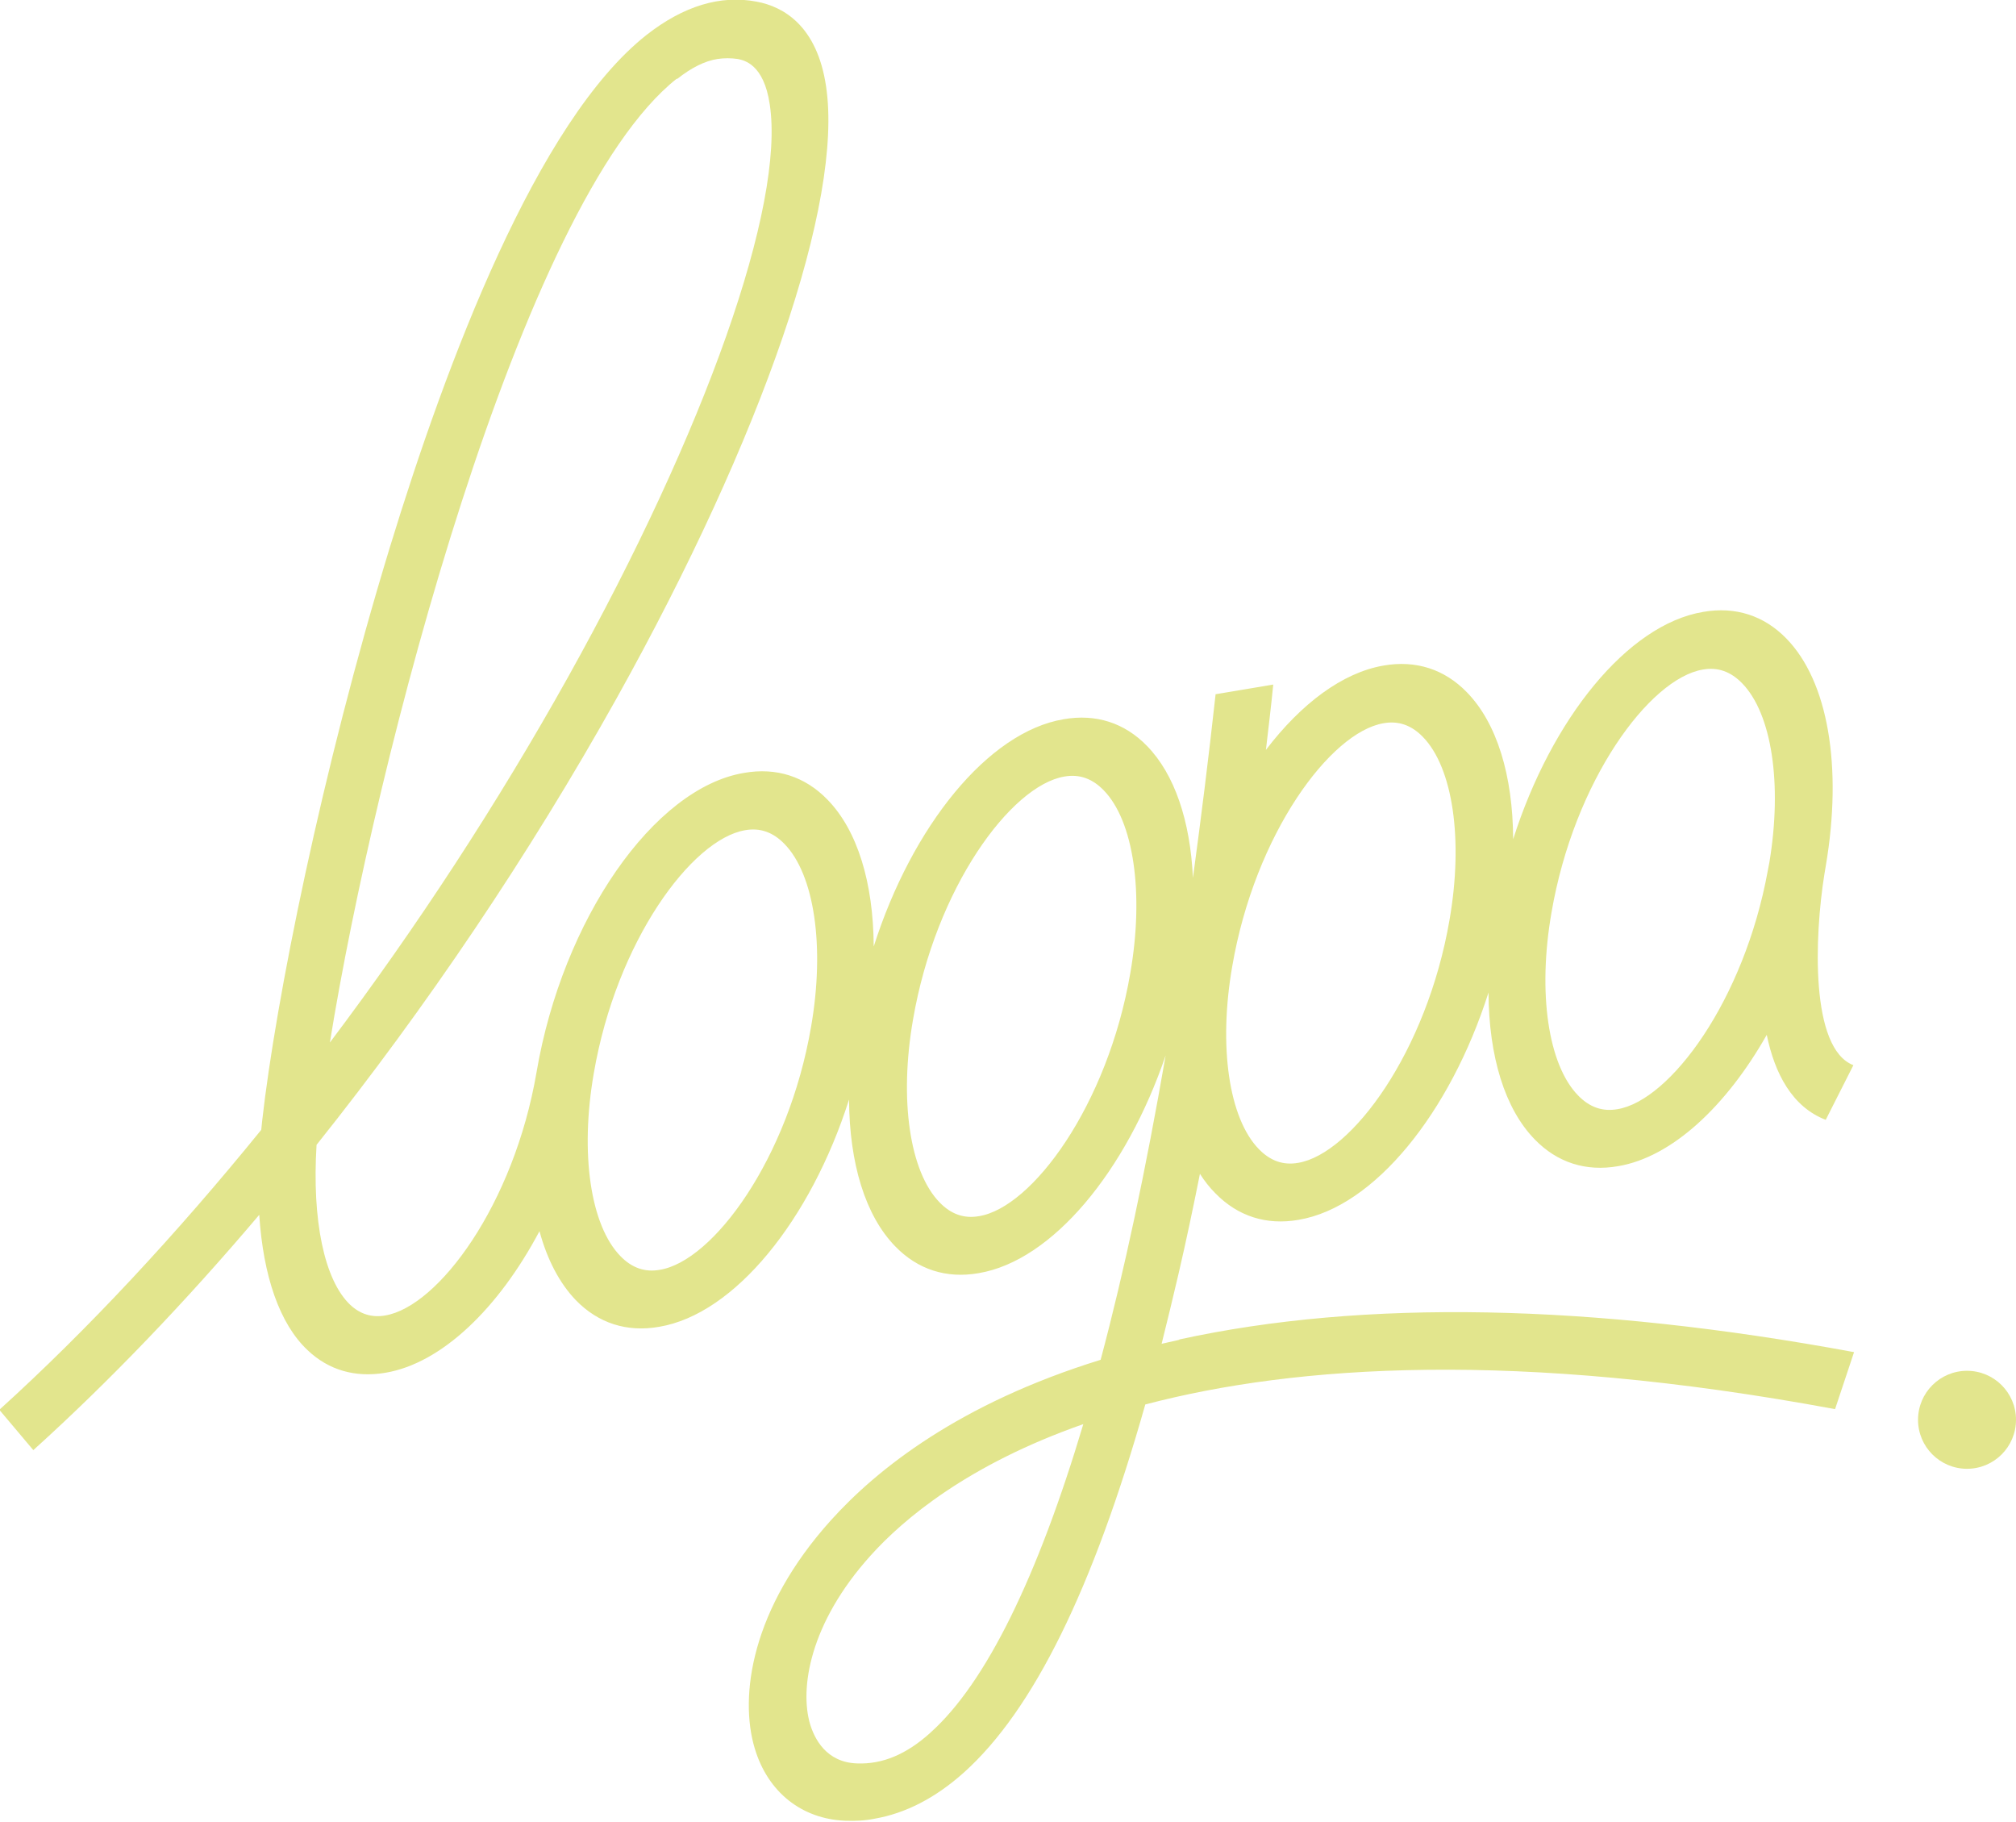
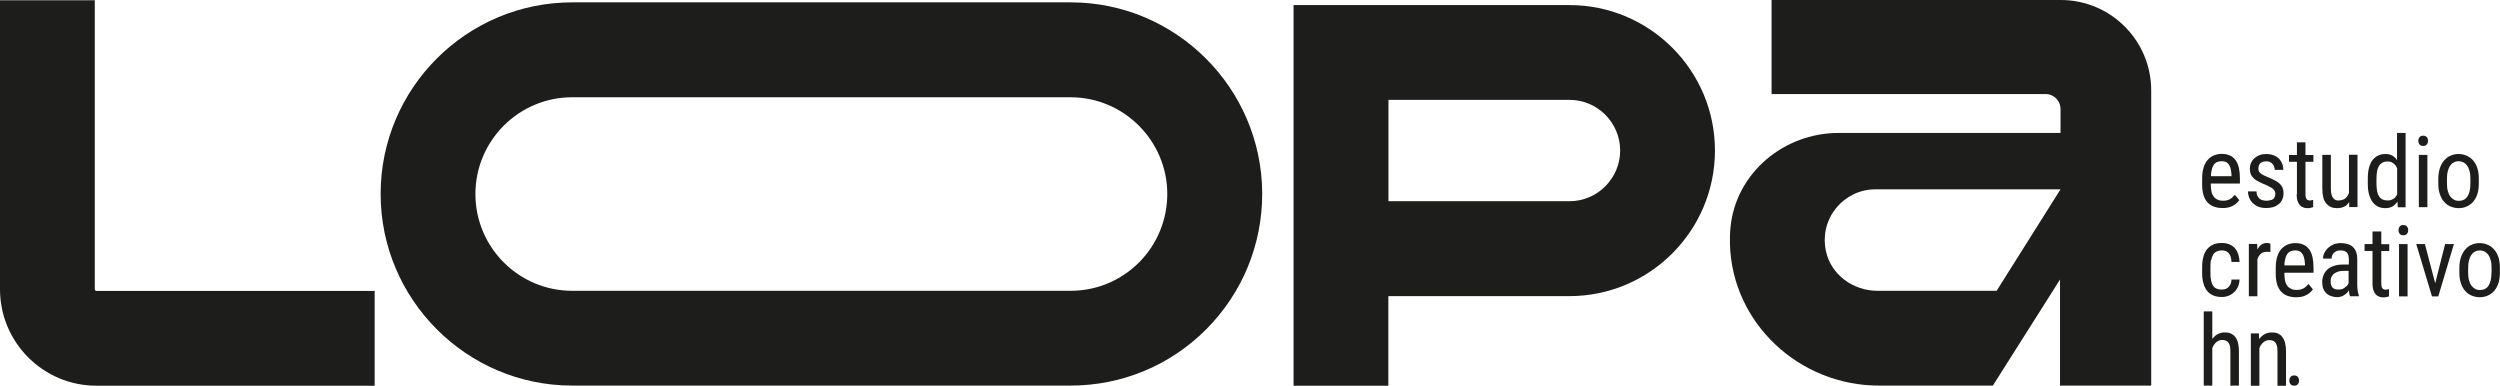
- <svg xmlns="http://www.w3.org/2000/svg" id="Capa_2" data-name="Capa 2" viewBox="0 0 60.5 54.65">
+ <svg xmlns="http://www.w3.org/2000/svg" id="Capa_2" data-name="Capa 2" viewBox="0 0 201.77 31.12">
  <defs>
    <style>
      .cls-1 {
-         fill: #e2e58d;
+         fill: #1d1d1b;
      }
    </style>
  </defs>
  <g id="Capa_1-2" data-name="Capa 1">
    <g>
-       <circle class="cls-1" cx="59.03" cy="42.6" r="1.47" />
-       <path class="cls-1" d="M35.39,40.2c-.18.04-.35.08-.53.12.17-.68.34-1.38.51-2.11.23-.99.44-1.99.64-2.99.14.22.29.41.46.58.67.69,1.53.97,2.5.8,2.27-.38,4.55-3.21,5.7-6.82.01,1.92.49,3.49,1.39,4.41.67.69,1.53.97,2.5.8,1.61-.27,3.24-1.79,4.46-3.94.24,1.16.76,2.16,1.77,2.55l.83-1.64c-1.3-.5-1.17-3.86-.87-5.73.01-.08.03-.16.04-.24.51-2.99.07-5.55-1.18-6.83-.67-.69-1.53-.97-2.5-.8-2.27.38-4.55,3.21-5.7,6.82-.01-1.92-.49-3.49-1.39-4.41-.67-.69-1.53-.97-2.5-.8-1.23.21-2.47,1.14-3.53,2.53.08-.69.16-1.34.22-1.96l-1.73.29c-.21,1.91-.44,3.75-.68,5.51-.08-1.71-.55-3.11-1.38-3.96-.67-.69-1.53-.97-2.5-.8-2.27.38-4.55,3.21-5.7,6.82-.01-1.92-.49-3.49-1.39-4.41-.67-.69-1.53-.97-2.5-.8-2.71.45-5.45,4.4-6.23,8.99-.68,3.96-2.94,7.02-4.54,7.29-.4.07-.75-.04-1.05-.32-.78-.74-1.15-2.54-1.01-4.8,3.29-4.12,6.38-8.7,9-13.39,4.4-7.89,6.81-14.92,6.29-18.37-.27-1.82-1.28-2.39-2.08-2.54-1.09-.21-2.2.13-3.31,1-3.28,2.59-5.99,9.78-7.7,15.37-2.06,6.75-3.43,13.64-3.83,17.19-.01.1-.02.2-.03.29-2.55,3.14-5.21,6-7.86,8.4l1.02,1.21c2.28-2.06,4.57-4.45,6.78-7.06.12,1.84.61,3.27,1.45,4.06.63.6,1.43.83,2.33.68,1.69-.28,3.4-1.93,4.63-4.25.23.85.6,1.56,1.09,2.07.67.69,1.53.97,2.5.8,2.27-.38,4.55-3.21,5.7-6.82.01,1.92.49,3.49,1.39,4.41.67.69,1.53.97,2.5.8,2.21-.37,4.43-3.06,5.61-6.53-.59,3.41-1.24,6.47-1.95,9.13-4.24,1.31-6.71,3.28-8.09,4.81-2.4,2.66-2.76,5.29-2.29,6.85.39,1.31,1.41,2.12,2.72,2.17.29.01.58,0,.87-.06.93-.16,1.83-.62,2.69-1.39,2.08-1.87,3.87-5.5,5.44-11.04,4.53-1.19,11.16-1.63,20.7.14l.57-1.71c-7.89-1.46-14.71-1.59-20.25-.38ZM46.56,27.38c.68-3.96,2.94-7.02,4.54-7.29.45-.08.84.06,1.18.41.89.91,1.21,3.01.82,5.37-.01.06-.03.15-.05.26-.71,3.89-2.93,6.89-4.51,7.15-.45.08-.84-.06-1.18-.41-.9-.92-1.22-3.08-.8-5.49ZM36.98,28.99c.68-3.96,2.94-7.02,4.54-7.29.45-.08.84.06,1.18.41.9.92,1.22,3.08.8,5.49-.68,3.96-2.94,7.02-4.54,7.29-.45.08-.84-.06-1.18-.41-.9-.92-1.22-3.08-.8-5.49ZM20.32,2.37c.43-.34.83-.54,1.21-.6.2-.03.41-.03.61,0,.19.04.78.15.96,1.36.46,3.03-1.92,9.77-6.05,17.18-2.12,3.8-4.55,7.52-7.15,10.97,1.36-8.44,5.73-25.22,10.41-28.92ZM24.34,30.81h0c-.68,3.96-2.94,7.03-4.54,7.29-.45.08-.84-.06-1.18-.41-.9-.92-1.22-3.08-.8-5.49,0,0,0,0,0,0h0s0,0,0,0c.68-3.96,2.94-7.02,4.54-7.29.45-.08.84.06,1.18.41.9.92,1.22,3.08.8,5.49ZM33.92,29.2c-.68,3.96-2.94,7.03-4.54,7.29-.45.08-.84-.06-1.18-.41-.9-.92-1.22-3.08-.8-5.49.68-3.96,2.94-7.02,4.54-7.29.45-.08.84.06,1.18.41.9.92,1.22,3.08.8,5.49ZM27.92,51.99c-.72.65-1.44.95-2.2.92-.93-.03-1.28-.75-1.41-1.18-.31-1.05-.03-3.01,1.82-5.06.98-1.09,2.92-2.73,6.38-3.94-1.37,4.59-2.92,7.76-4.58,9.25Z" />
+       <path class="cls-1" d="M7.65,23.35V.02H0v23.33c0,4.29,3.49,7.78,7.78,7.78h22.46v-7.65H7.78c-.07,0-.12-.06-.12-.12Z" />
+       <path class="cls-1" d="M86.4.19h-40.22c-8.53,0-15.46,6.94-15.46,15.46s6.94,15.47,15.46,15.47h40.22c4.14,0,8.04-1.62,10.96-4.55,2.92-2.94,4.52-6.84,4.51-10.98-.04-8.49-6.97-15.4-15.46-15.4ZM91.94,21.17c-1.48,1.48-3.44,2.3-5.54,2.3h-40.22c-4.31,0-7.81-3.5-7.81-7.81s3.5-7.81,7.81-7.81h40.22c4.29,0,7.79,3.49,7.81,7.78,0,2.09-.8,4.06-2.28,5.55Z" />
+       <path class="cls-1" d="M126.67.41h-22.27v30.72h7.65v-7.23h14.61c6.48,0,11.75-5.27,11.75-11.75S133.14.41,126.67.41ZM126.67,16.24h-14.61v-8.18h14.61c2.26,0,4.09,1.84,4.09,4.09s-1.84,4.09-4.09,4.09Z" />
+       <path class="cls-1" d="M166.33,0h-23.35v7.59h22.12c.66,0,1.2.54,1.2,1.2v1.94h-17.92c-4.39,0-8.26,3.21-8.71,7.57-.03.25-.04.51-.05.76,0,.21,0,.42,0,.63.17,6.41,5.61,11.43,12.02,11.43h9.2l5.42-8.56v8.56h7.36V7.3c0-4.03-3.27-7.3-7.3-7.3ZM161.15,23.47h-9.63c-1.96,0-3.77-1.31-4.16-3.24-.54-2.63,1.47-4.95,4-4.95h14.94l-5.15,8.18Z" />
+       <g>
+         <path class="cls-1" d="M180.43,12.93c-.12-.17-.27-.3-.46-.38-.19-.09-.41-.13-.68-.13-.2,0-.39.04-.58.11-.19.07-.36.19-.5.34-.15.16-.27.36-.35.62-.09.26-.13.57-.13.94v.48c0,.32.04.6.11.84.08.24.18.43.33.59s.32.27.52.34.43.11.68.11.45-.03.63-.09c.17-.06.32-.14.44-.24.12-.1.22-.2.29-.31l-.36-.43c-.11.14-.24.26-.39.35-.15.09-.34.13-.57.13-.16,0-.3-.02-.42-.08-.12-.05-.23-.13-.31-.23s-.15-.24-.19-.4c-.04-.16-.06-.36-.06-.58v-.1h2.35v-.4c0-.32-.03-.61-.08-.85-.06-.25-.14-.45-.26-.62ZM180.09,14.22h-1.65c0-.18.02-.35.06-.49.04-.19.1-.33.18-.44.08-.11.17-.18.28-.22.11-.04.23-.06.35-.06.2,0,.36.05.46.14s.19.23.24.39.08.36.09.58v.1Z" />
+         <path class="cls-1" d="M183.29,16.13c-.1.05-.23.07-.39.07-.12,0-.23-.02-.35-.06-.12-.04-.22-.12-.3-.23s-.13-.26-.13-.46h-.69c0,.23.06.45.17.66.11.2.28.37.5.49.22.13.49.19.81.19.21,0,.4-.03.57-.08s.32-.14.44-.24.22-.23.28-.38c.07-.15.1-.32.1-.5,0-.23-.05-.42-.15-.57-.1-.15-.25-.29-.44-.4-.19-.11-.44-.23-.72-.34-.15-.07-.27-.12-.36-.17-.09-.05-.17-.1-.22-.15-.06-.05-.09-.1-.11-.16-.02-.06-.03-.12-.03-.2,0-.1.02-.2.06-.29.04-.09.11-.16.21-.21.1-.05.22-.08.37-.08s.27.03.37.1c.1.07.18.15.23.26.05.1.08.21.08.33h.69c0-.24-.05-.46-.16-.65-.11-.19-.26-.35-.47-.46s-.45-.17-.74-.17c-.2,0-.39.03-.55.09-.16.06-.3.15-.42.26-.12.11-.21.24-.27.38s-.09.3-.09.47.03.32.08.44.14.23.24.33.24.18.39.26.33.16.53.24c.2.09.36.17.48.24.12.08.2.15.26.23.05.08.08.17.08.28,0,.11-.03.21-.08.3-.05.09-.13.15-.24.2Z" />
+         <path class="cls-1" d="M185.36,15.67c0,.28.04.5.12.67.08.17.18.28.31.35.13.07.26.11.41.11.12,0,.22,0,.3-.03.08-.02.14-.04.19-.05v-.59s-.06.02-.11.03c-.06.01-.11.02-.16.02-.06,0-.12-.01-.17-.04-.06-.02-.1-.07-.13-.14s-.05-.18-.05-.32v-2.62h.64v-.55h-.64v-1.02h-.69v1.02h-.64v.55h.64v2.62Z" />
+         <path class="cls-1" d="M187.76,16.43c.1.12.23.22.37.28.14.06.3.09.47.09.26,0,.47-.05.65-.15.15-.08.25-.2.35-.34v.4h.67v-4.22h-.69v3.08c-.06.17-.15.32-.28.43-.15.12-.34.18-.59.18-.07,0-.14-.01-.21-.04-.07-.03-.13-.08-.19-.15-.06-.07-.1-.17-.14-.29-.03-.12-.05-.28-.05-.47v-2.73h-.69v2.72c0,.28.03.52.08.72s.13.36.24.49Z" />
+         <path class="cls-1" d="M194.15,16.72v-5.99h-.69v2.2c-.1-.16-.23-.29-.38-.37-.16-.09-.34-.13-.56-.13s-.4.04-.58.12c-.17.08-.32.2-.45.36-.13.16-.22.37-.29.62-.07.25-.1.55-.1.9v.39c0,.33.03.62.1.87.07.25.17.45.29.62.13.17.28.29.45.37s.36.12.57.12.41-.04.57-.13c.16-.09.29-.22.4-.38,0,0,0-.02.01-.03l.03.47h.63ZM193.17,16.04c-.12.09-.28.14-.47.14-.16,0-.29-.03-.41-.08-.11-.06-.21-.14-.28-.25s-.13-.26-.16-.43c-.03-.17-.05-.38-.05-.61v-.39c0-.23.02-.44.05-.61.03-.17.09-.32.16-.43.07-.11.17-.2.28-.26.12-.06.25-.09.41-.09.14,0,.26.03.37.09.1.06.19.13.27.23.05.07.09.15.13.23v2.08s0,.01,0,.02c-.07.15-.17.28-.29.37Z" />
+         <path class="cls-1" d="M195.57,11.78c.13,0,.23-.04.29-.12.07-.08.1-.17.1-.29,0-.12-.03-.22-.1-.3-.07-.08-.16-.12-.29-.12s-.23.04-.29.12c-.07.08-.1.18-.1.3s.03.21.1.29c.06.08.16.12.29.12Z" />
+         <rect class="cls-1" x="195.22" y="12.5" width=".69" height="4.22" />
+         <path class="cls-1" d="M199.59,16.3c.15-.17.26-.37.35-.62.08-.25.12-.54.12-.86v-.4c0-.33-.04-.62-.12-.86-.08-.25-.2-.45-.35-.62-.15-.17-.32-.29-.52-.38-.2-.08-.41-.13-.64-.13s-.44.04-.64.13c-.2.08-.37.21-.52.38-.15.17-.26.37-.35.62-.08.25-.13.54-.13.86v.4c0,.33.04.62.13.86.08.25.2.46.35.62.15.17.32.29.52.37.2.08.41.13.64.13s.44-.04.64-.13c.2-.08.37-.21.52-.37ZM198.43,16.21c-.13,0-.26-.03-.37-.09-.11-.06-.21-.15-.3-.26-.09-.12-.15-.26-.2-.44-.05-.17-.07-.38-.07-.61v-.4c0-.23.02-.43.07-.61.05-.17.11-.32.2-.44.08-.12.18-.21.3-.26.11-.06.24-.09.37-.09s.26.03.38.09.22.15.3.26c.09.12.15.26.2.44.05.17.07.38.07.61v.4c0,.23-.02.43-.06.61-.04.17-.1.32-.18.44-.08.12-.18.21-.29.26-.12.06-.26.09-.41.09Z" />
+         <path class="cls-1" d="M178.46,21.01c.03-.17.08-.31.14-.43.07-.12.16-.21.28-.27.12-.06.27-.1.45-.1.16,0,.29.04.4.1.11.07.2.17.26.31.07.14.1.31.11.52h.65c-.01-.32-.08-.6-.19-.83s-.28-.4-.49-.52c-.21-.12-.46-.18-.74-.18s-.51.04-.71.13c-.2.09-.37.22-.5.38s-.23.37-.29.61c-.07.24-.1.51-.1.82v.48c0,.31.03.58.1.82.06.24.16.44.29.61s.3.3.5.38c.2.09.44.13.71.13.25,0,.49-.06.7-.18.21-.12.38-.28.51-.49s.2-.46.21-.74h-.65c-.01.19-.05.35-.13.47s-.17.21-.28.26c-.11.06-.24.08-.38.08-.18,0-.33-.03-.45-.09s-.21-.16-.28-.28c-.07-.12-.11-.26-.14-.43-.03-.17-.04-.35-.04-.56v-.48c0-.21.01-.39.04-.56Z" />
+         <path class="cls-1" d="M182.19,20.91c.04-.11.09-.21.15-.29.07-.09.15-.17.25-.22.1-.05.21-.08.34-.08.06,0,.11,0,.16,0,.04,0,.1.01.15.02v-.67s-.06-.02-.12-.04-.11-.02-.15-.02c-.19,0-.35.05-.48.15-.12.09-.22.22-.3.37l-.02-.44h-.67v4.22h.69v-3.01Z" />
+         <path class="cls-1" d="M186.37,20.13c-.12-.17-.27-.3-.46-.38-.19-.09-.41-.13-.68-.13-.2,0-.39.04-.58.11-.19.07-.36.19-.5.34-.15.16-.27.36-.35.62-.09.26-.13.57-.13.94v.48c0,.32.04.6.11.84.08.24.18.43.33.59s.32.27.52.34.43.11.68.11.45-.03.63-.09c.17-.06.32-.14.44-.24.12-.1.22-.2.29-.31l-.36-.43c-.11.14-.24.26-.39.35-.15.09-.34.13-.57.13-.16,0-.3-.02-.42-.08-.12-.05-.23-.13-.31-.23s-.15-.24-.19-.4c-.04-.16-.06-.36-.06-.58v-.1h2.35v-.4c0-.32-.03-.61-.08-.85-.06-.25-.14-.45-.26-.62ZM186.02,21.42h-1.65c0-.18.02-.35.06-.49.04-.19.1-.33.18-.44.08-.11.17-.18.28-.22.11-.04.23-.06.35-.06.2,0,.36.05.46.14s.19.23.24.39.08.36.09.58v.1Z" />
+         <path class="cls-1" d="M190.25,23v-2.08c0-.31-.06-.57-.17-.76-.11-.19-.27-.33-.47-.41s-.43-.13-.69-.13c-.22,0-.42.04-.59.11-.17.07-.32.17-.45.29-.12.12-.22.26-.29.4-.07.15-.1.3-.1.45h.69c0-.12.03-.23.08-.33.06-.1.14-.18.24-.24.11-.06.23-.09.38-.09s.28.02.38.07c.1.05.18.12.23.22.05.1.08.24.08.4v.45h-.48c-.28,0-.52.04-.73.11s-.38.17-.52.29c-.14.13-.24.28-.31.45s-.11.36-.11.56c0,.27.05.49.15.67.1.18.24.32.43.41s.4.14.64.14c.17,0,.32-.04.45-.1.13-.07.25-.16.35-.26.06-.06.09-.13.14-.2,0,.05,0,.1.01.16.02.14.04.25.08.33h.71v-.06c-.04-.11-.07-.25-.1-.41-.02-.16-.03-.31-.03-.45ZM189.2,23.25c-.13.08-.29.12-.46.12-.14,0-.26-.02-.36-.07-.09-.04-.16-.12-.21-.22s-.07-.23-.07-.4c0-.13.02-.25.08-.35.05-.1.12-.19.22-.26s.21-.12.34-.16.28-.05.45-.05h.36v.95s-.01.09-.04.14c-.07.11-.18.21-.31.29Z" />
+         <path class="cls-1" d="M192.17,18.68h-.69v1.02h-.64v.55h.64v2.62c0,.28.04.5.12.67.08.17.18.28.31.35.13.07.26.11.41.11.12,0,.22,0,.3-.03.08-.02.14-.04.19-.05v-.59s-.06.02-.11.03c-.06.01-.11.02-.16.02-.06,0-.12-.01-.17-.04-.06-.02-.1-.07-.13-.14s-.05-.18-.05-.32v-2.62h.64v-.55h-.64v-1.02Z" />
+         <rect class="cls-1" x="193.62" y="19.7" width=".69" height="4.22" />
+         <path class="cls-1" d="M193.97,18.16c-.13,0-.23.04-.29.12-.07.08-.1.18-.1.3s.03.21.1.29c.06.08.16.12.29.12s.23-.04.29-.12c.07-.08.1-.17.1-.29,0-.12-.03-.22-.1-.3-.07-.08-.16-.12-.29-.12Z" />
+         <path class="cls-1" d="M185.16,30.3c-.13,0-.23.04-.29.12-.07.08-.1.18-.1.3s.03.21.1.29c.06.08.16.12.29.12s.23-.04.29-.12c.07-.08.1-.17.1-.29,0-.12-.03-.22-.1-.3-.07-.08-.16-.12-.29-.12Z" />
+         <polygon class="cls-1" points="196.54 22.86 195.71 19.7 195.01 19.7 196.28 23.92 196.34 23.92 196.73 23.92 196.79 23.92 198.05 19.7 197.34 19.7 196.54 22.86" />
+         <path class="cls-1" d="M201.64,20.75c-.08-.25-.2-.45-.35-.62-.15-.17-.32-.29-.52-.38-.2-.08-.41-.13-.64-.13s-.44.04-.64.13c-.2.08-.37.21-.52.38-.15.17-.26.37-.35.62-.08.25-.13.54-.13.86v.4c0,.33.04.62.13.86.08.25.2.46.35.62.15.17.32.29.52.37.2.08.41.13.64.13s.44-.04.64-.13c.2-.08.37-.21.52-.37.15-.17.26-.37.35-.62.08-.25.12-.54.12-.86v-.4c0-.33-.04-.62-.12-.86ZM201.08,22.01c0,.23-.02.43-.06.61-.04.17-.1.32-.18.44-.08.12-.18.21-.29.26-.12.06-.26.09-.41.09-.13,0-.26-.03-.37-.09-.11-.06-.21-.15-.3-.26-.09-.12-.15-.26-.2-.44-.05-.17-.07-.38-.07-.61v-.4c0-.23.02-.43.07-.61.05-.17.11-.32.2-.44.08-.12.18-.21.3-.26.11-.06.24-.09.37-.09s.26.03.38.09.22.15.3.26c.09.12.15.26.2.44.05.17.07.38.07.61v.4Z" />
+         <path class="cls-1" d="M180.39,27.18c-.1-.12-.22-.21-.36-.27-.14-.06-.3-.08-.47-.08-.22,0-.42.05-.6.15-.16.09-.29.22-.41.37v-2.22h-.69v5.99h.69v-3.02c.03-.08.06-.17.11-.24.09-.13.19-.24.31-.31.12-.08.24-.11.38-.11.15,0,.27.03.37.09.1.06.17.16.22.29.05.13.07.31.07.53v2.77h.69v-2.76c0-.28-.03-.51-.08-.71-.05-.19-.13-.35-.23-.47Z" />
+         <path class="cls-1" d="M184.19,27.18c-.1-.12-.22-.21-.36-.27-.14-.06-.3-.08-.47-.08-.22,0-.42.05-.6.15-.17.09-.31.23-.43.39l-.02-.46h-.65v4.22h.69v-3.02c.03-.08.06-.17.11-.24.09-.13.19-.24.31-.31.12-.08.24-.11.38-.11.15,0,.27.03.37.09.1.06.17.16.22.29.05.13.07.31.07.53v2.77h.69v-2.76c0-.28-.03-.51-.08-.71-.05-.19-.13-.35-.23-.47Z" />
+       </g>
    </g>
  </g>
</svg>
